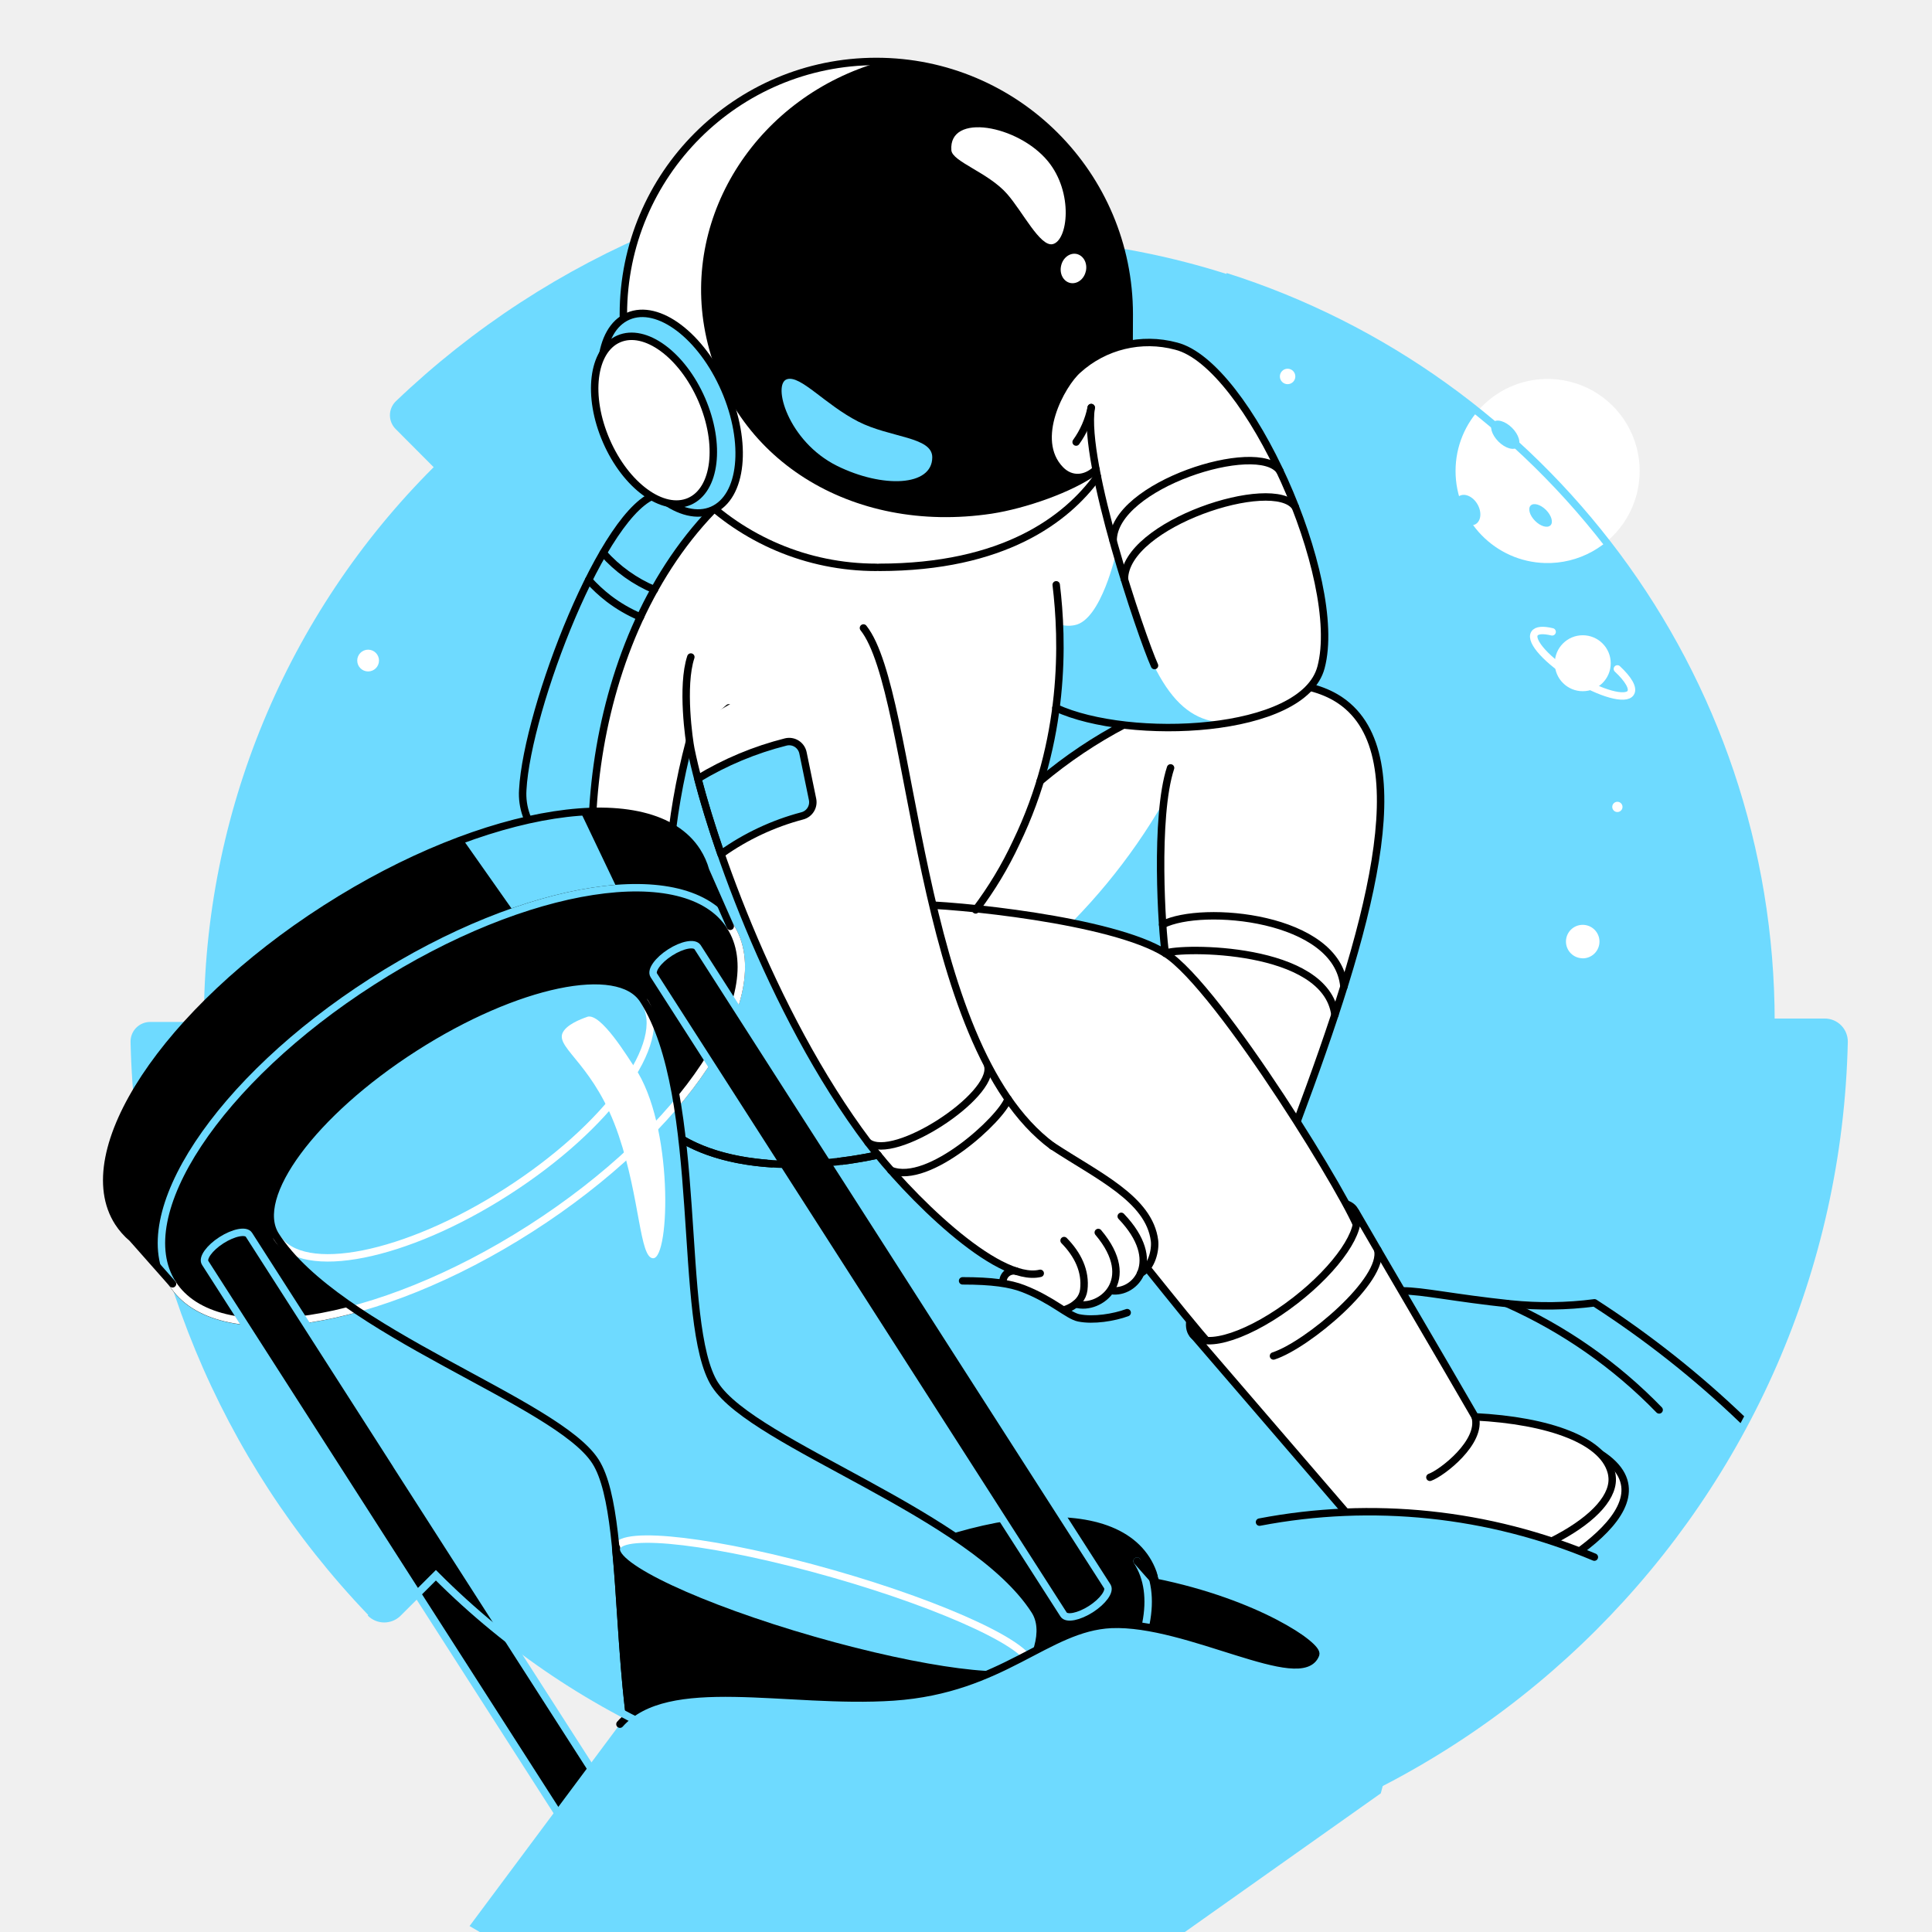
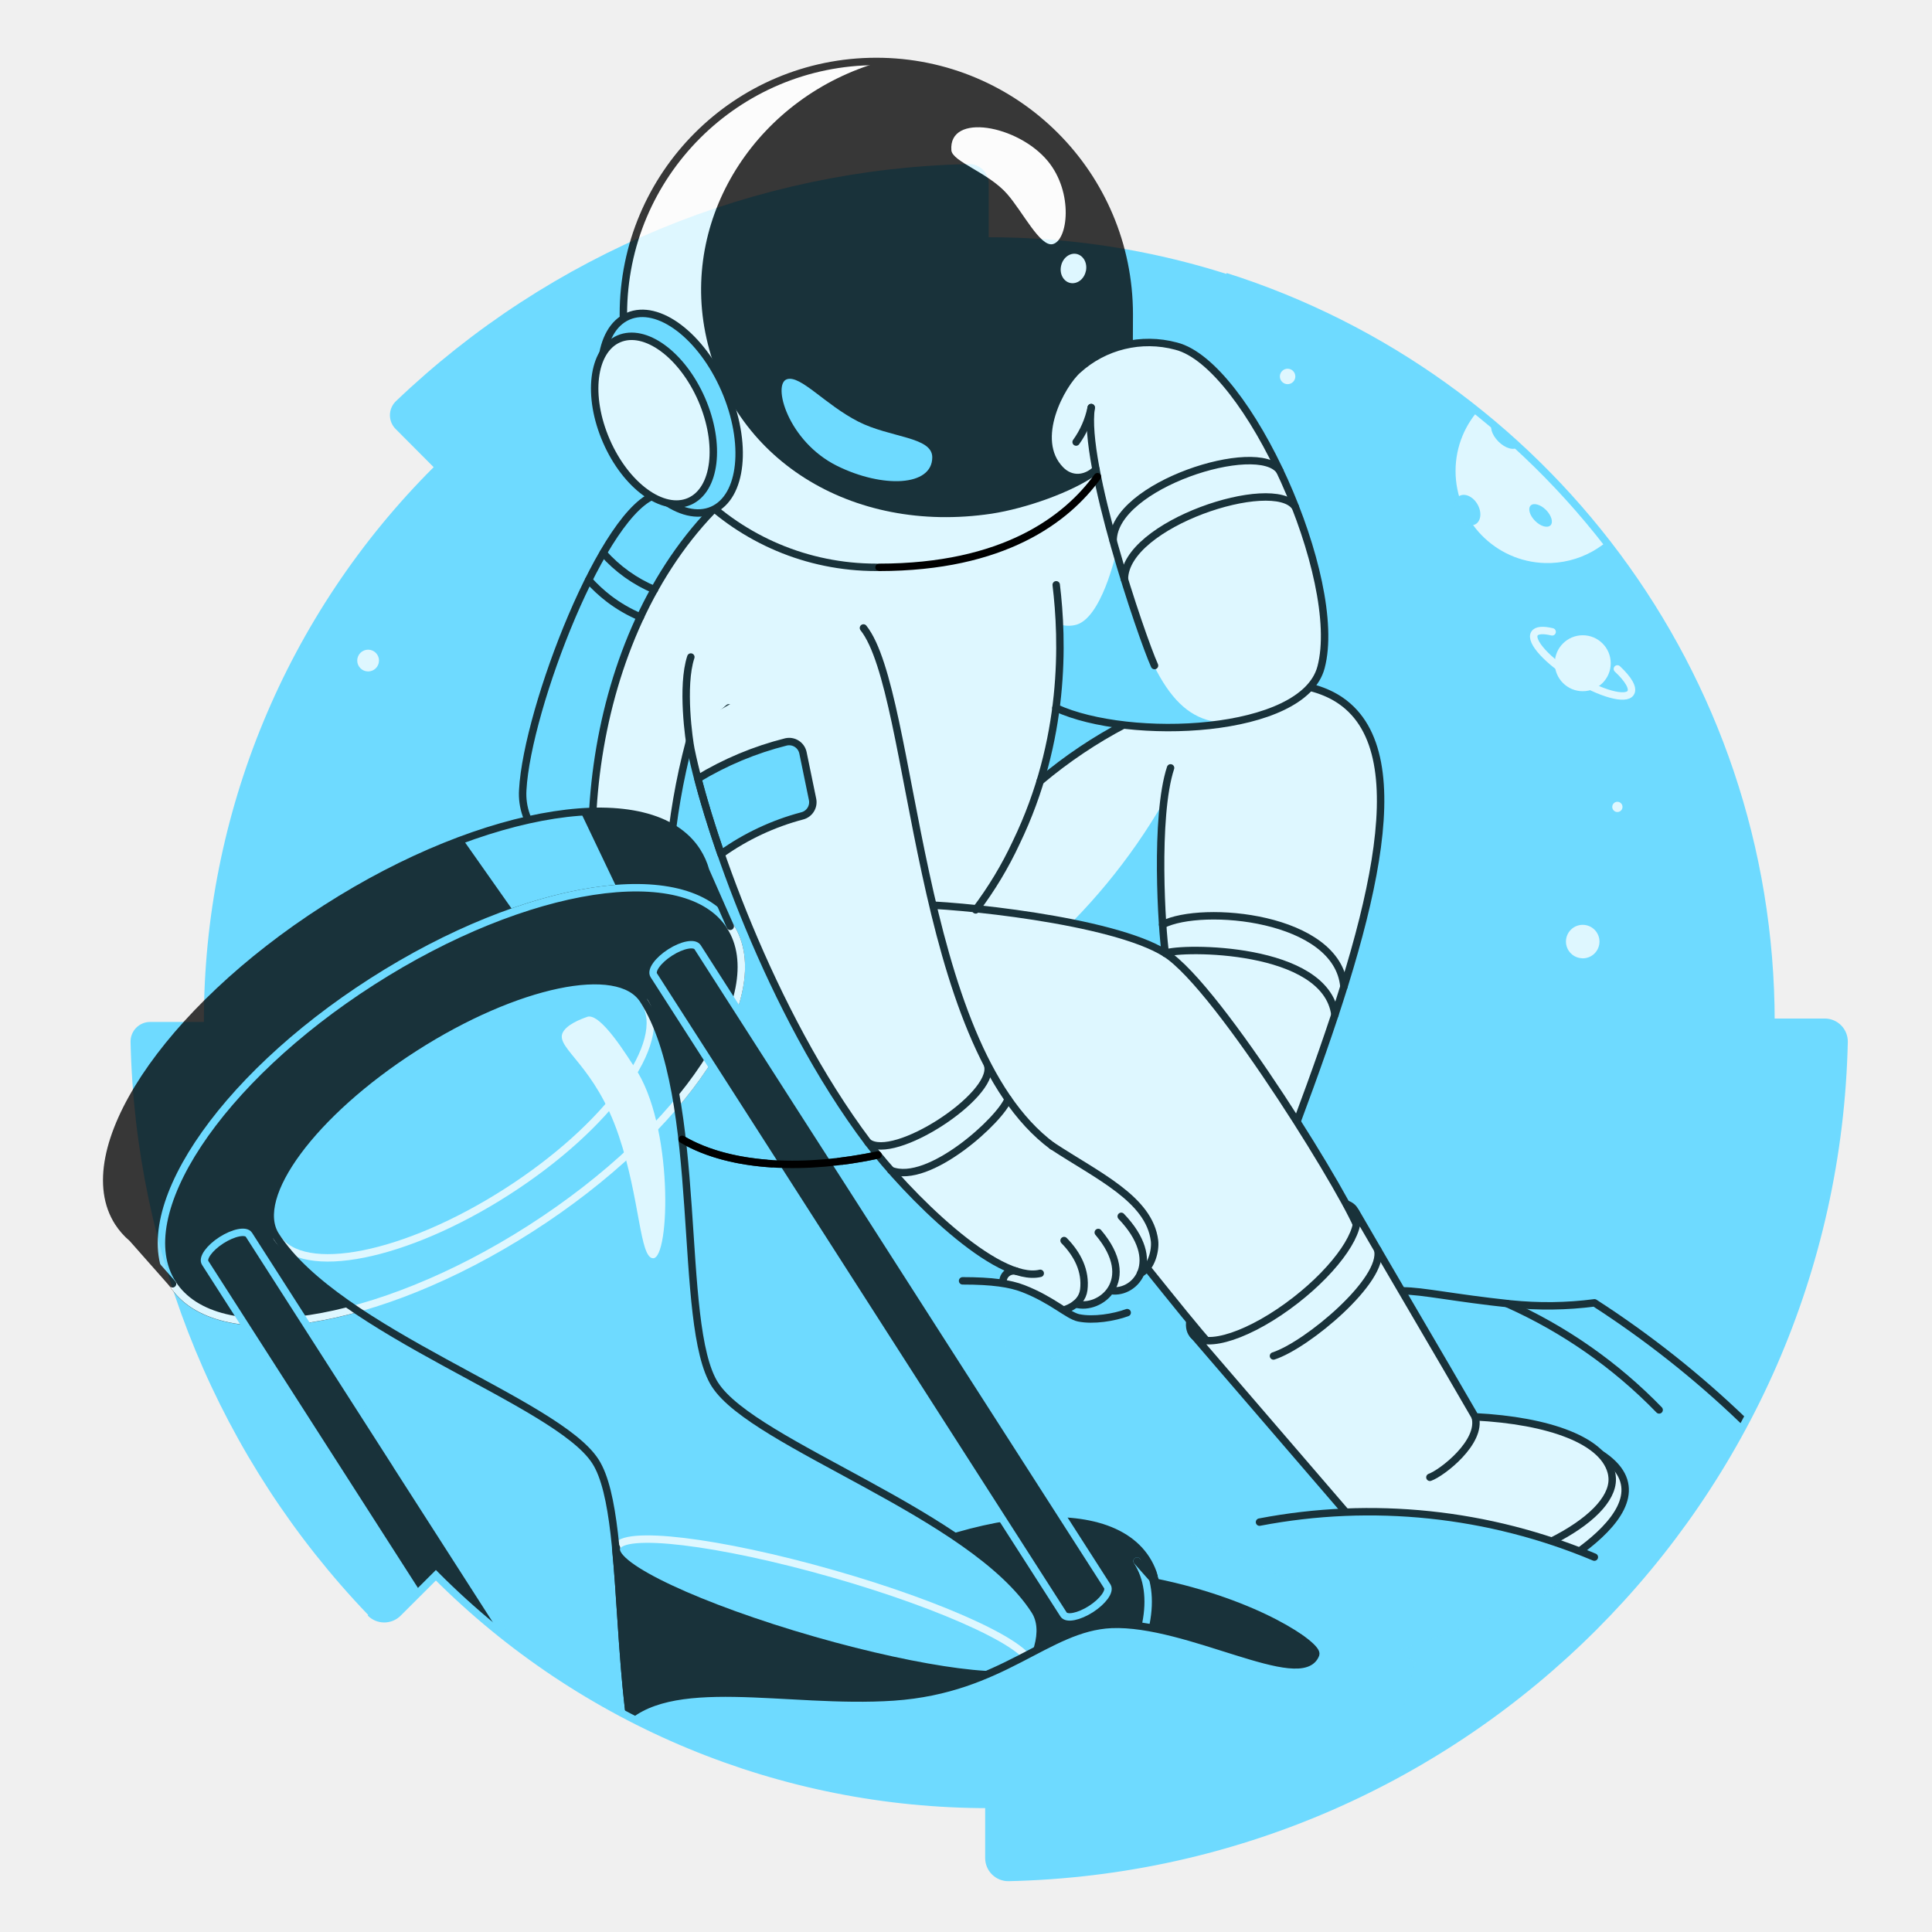
<svg xmlns="http://www.w3.org/2000/svg" width="260" height="260" viewBox="0 0 260 260" fill="none">
  <path d="M58.36 212.2a105.26 105.26 0 0 0 74.67 30.93v7.25a2.61 2.61 0 0 0 2.68 2.62c61.67-1.4 111.41-51.13 112.8-112.81a2.62 2.62 0 0 0-2.62-2.66h-7.24c0-58.32-47.28-105.6-105.6-105.6V24.7a2.64 2.64 0 0 0-2.68-2.62c-28.8.63-56.3 12.02-77.11 31.93a2.62 2.62 0 0 0 0 3.74l5.1 5.12a105.28 105.28 0 0 0-30.92 74.66H20.2a2.63 2.63 0 0 0-2.63 2.66c.63 28.79 12.02 56.3 31.94 77.1a2.6 2.6 0 0 0 3.73 0l5.11-5.08Z" fill="#6EDAFF" />
-   <mask maskUnits="userSpaceOnUse" x="12" y="7" width="237" height="246">
+   <mask id="a" maskUnits="userSpaceOnUse" x="12" y="7" width="237" height="246">
    <path d="M58.36 212.2a105.26 105.26 0 0 0 74.66 30.93v7.25a2.64 2.64 0 0 0 1.66 2.44c.33.13.68.19 1.03.18 61.67-1.4 111.41-51.13 112.8-112.81a2.62 2.62 0 0 0-2.62-2.66h-7.24c0-45.4-28.65-84.1-68.86-99.03-11.44-4.25-9.3-17.43-22.22-17.43L135.35 10.5S122 6.07 112.57 7.18C83.77 7.8 74.07 34.1 53.26 54a2.61 2.61 0 0 0 0 3.74l5.1 5.12a105.28 105.28 0 0 0-22.9 34.24c-5.32 12.81-9.59 22.88-9.57 36.75l-5.68 3.67a2.63 2.63 0 0 0-2.44 1.64c-.13.33-5.78 11-5.77 11.36.63 28.79 17.6 45.96 37.52 66.76a2.6 2.6 0 0 0 3.73 0l5.11-5.08Z" fill="#6ED9FF" />
  </mask>
  <g mask="url(#a)">
    <path d="M110.33 200.58c.7-1.39 20.36 8.9 20.96 11.42.22.9-.71 1.75-1.43 2.44-1 .99-8.25-4.44-13.62-8.7-3.44-2.75-6.12-4.73-5.9-5.16Z" fill="#fff" />
    <path d="m114.39 231.32 27.23-19.22 13.77.81 7.34-.8 11.6 4.32 6.53 5.28-2.6 7.75-15.53 1.86h-48.34Z" fill="#000" />
    <path d="M88.51 66.51c-7.2 1.76-17.57 28.88-18.16 39.78a8.57 8.57 0 0 0 .48 3.44c1.72 4.62 6.88 9.5 9.12 10.28L92.68 85.3l9.46-19.7-13.63.91Z" stroke="#000" stroke-linecap="round" stroke-linejoin="round" />
    <path d="m104.27 67.65-8.39 1.04c-21.18 21.98-20.06 64.09-5.67 77 2.45 2.19 11.04 10.32 28.65 8.8l11.9-31.32a60.76 60.76 0 0 0 10.56-23.29 61.75 61.75 0 0 0-2.81-34.86l-34.24 2.63Z" fill="#fff" />
    <path d="M121.29 154.67c1.04-2.73-.35-5.66.69-8.39l-23.9-51.02-5.3 4.56a90.28 90.28 0 0 0-2.69 15.6c-1.05 12.96-4.57 26.16-2.05 34.9 6.75 7.44 21.15 7.63 33.25 4.35Z" fill="#6EDAFF" stroke="#000" stroke-linecap="round" stroke-linejoin="round" />
    <path d="M138.1 106.43c14.5-12.22 34.44-17.6 42.35-12.12 10.66 7.38 3.64 31.08-5.91 56.64l-18.36-5.72-31.24-18.26 13.15-20.54Z" fill="#fff" />
    <path d="M139.99 105.12c14.5-12.22 32.55-16.3 40.46-10.81 10.66 7.38 3.64 31.08-5.91 56.65" stroke="#000" stroke-linecap="round" stroke-linejoin="round" />
    <path d="M156.6 107.9a80.82 80.82 0 0 1-16.98 20.57l17.2-.2a62.21 62.21 0 0 1-.22-20.37Z" fill="#6EDAFF" />
    <path d="M174.31 174.95c6-4.66 9.51-10.15 7.87-12.26-1.64-2.11-7.83-.04-13.81 4.62-5.99 4.66-9.51 10.15-7.87 12.26 1.65 2.1 7.83.04 13.81-4.62Z" fill="#000" stroke="#000" stroke-linecap="round" stroke-linejoin="round" />
    <path d="M122.7 121.71c5.8 0 26.95 2.09 34.12 6.57 7.25 4.53 25.6 34.6 26.1 37.54-.56 2.06-1.98 9.94-6.25 13.89-5.72 5.3-11.73 1.3-13.67 1.4-3.27-3.48-14.08-17.69-17.13-20.4-9.64-6.39-20.03-12.82-29.67-19.22l6.5-19.78ZM212.64 199.73l2.69-4.1c11.45 7.3-9.66 17.5-12.15 18.43l-13.97-1.15 23.43-13.18Z" fill="#fff" stroke="#000" stroke-linecap="round" stroke-linejoin="round" />
    <path d="M216.93 198.53c-.8-4.68-8.56-7.36-18.41-7.86-4.96-8.59-11.06-18.9-16.06-27.55.99 2.35-2.46 7.47-8.1 11.86-5.98 4.66-12.17 6.73-13.81 4.62l28.67 33.31c16.72-2.08 28.6-8.99 27.7-14.38Z" fill="#fff" stroke="#000" stroke-linecap="round" stroke-linejoin="round" />
    <path d="M192.43 198.81c1.6-.56 7.04-4.74 6.09-8.14M171.38 182.48c4.55-1.47 15.03-10.28 14.02-14.3M157.53 103.34c-2.16 6.58-1.17 21.94-.7 24.94" stroke="#000" stroke-linecap="round" stroke-linejoin="round" />
    <path d="M180.86 132.78c-.85-9.44-19.08-11.07-24.4-8.35" stroke="#000" stroke-linecap="round" stroke-linejoin="round" />
    <path d="M179.65 136.56c-1.23-9.25-20.74-9.14-22.83-8.27" stroke="#000" stroke-linecap="round" stroke-linejoin="round" />
    <path d="M169.5 204.84a78.32 78.32 0 0 1 45.06 4.71l-8.15 6.2-23.49 8.2-13.42-19.1Z" fill="#6EDAFF" />
    <path d="M169.5 204.84a78.32 78.32 0 0 1 45.06 4.71" stroke="#000" stroke-linecap="round" stroke-linejoin="round" />
    <path d="M116.2 84.51c6.96 8.76 6.42 51.48 23.42 68.33l-1.74 18.32c-26.72-9.57-44-61.26-45.37-73.12" fill="#fff" />
    <path d="m97.03 114.92.09-.05a33.5 33.5 0 0 1 10.83-5.07 1.9 1.9 0 0 0 1.4-2.23l-1.29-6.26a1.9 1.9 0 0 0-2.31-1.46 43.17 43.17 0 0 0-11.83 4.94c.76 2.92 1.8 6.36 3.1 10.13Z" fill="#6EDAFF" stroke="#000" stroke-linecap="round" stroke-linejoin="round" />
    <path d="M153.5 171.36c1.5-.84 2.02-3.13 1.87-4.39-.7-5.63-7.65-8.73-13.75-12.75l-6.65-1.18-2.5 8.1 4.32 9.92a1.43 1.43 0 0 0-1.17.2 1.45 1.45 0 0 0-.62 1.02c-.2 5.33 10.32 5.76 10.86 1.28.3-2.52-.82-4.76-2.65-6.62" fill="#fff" />
    <path d="M147.8 165.86c3.43 4.05 2.87 7.25 1.17 8.85a3.96 3.96 0 0 1-4.55.52l-.84-.45-3.58-9.93" fill="#fff" />
    <path d="M150.89 163.69c5.78 6.04 1.88 10.47-1.34 10l1.34-10Z" fill="#fff" />
    <path d="M141.62 154.22c6.1 4.02 13.05 7.13 13.75 12.75.15 1.27-.37 3.55-1.87 4.39M136.78 171.07a1.47 1.47 0 0 0-1.17.21 1.45 1.45 0 0 0-.62 1.01c-.2 5.34 10.32 5.76 10.86 1.28.3-2.52-.82-4.75-2.65-6.62" stroke="#000" stroke-linecap="round" stroke-linejoin="round" />
    <path d="M147.8 165.86c5.49 6.48.22 10.57-3.04 9.62" stroke="#000" stroke-linecap="round" stroke-linejoin="round" />
    <path d="M150.89 163.69c5.78 6.04 1.88 10.47-1.34 10M132.94 143.46c.9 4.06-12.66 12.89-16.12 10.28" stroke="#000" stroke-linecap="round" stroke-linejoin="round" />
    <path d="M139.99 171.36c-5.85 1.41-17.97-10.73-23.17-17.61-13.17-17.48-21.68-42.3-23.85-52.95-.22-1.07-1.3-8.45 0-12.38M116.2 84.51c6.96 8.76 6.85 55.95 25.42 69.72M95.88 68.69c-17.59 18.26-19.8 50.4-11.8 68.16M188.77 173.72c2.69 0 6.85.95 14.53 1.76 3.75.38 7.54.34 11.28-.15a132.9 132.9 0 0 1 19.94 15.77" stroke="#000" stroke-linecap="round" stroke-linejoin="round" />
    <path d="M223.28 189.74a65.81 65.81 0 0 0-20.46-14.3" stroke="#000" stroke-linecap="round" stroke-linejoin="round" />
    <path d="M207.92 75.77a12.39 12.39 0 1 0 0-24.77 12.39 12.39 0 0 0 0 24.77ZM213 93.02a3.76 3.76 0 1 0 0-7.53 3.76 3.76 0 0 0 0 7.53Z" fill="#fff" />
    <path d="M217.66 90.02c1.46 1.36 2.2 2.59 1.79 3.22-.63 1.04-4.05.1-7.63-2.11-3.57-2.2-5.96-4.83-5.32-5.86.29-.48 1.17-.53 2.38-.24" stroke="#fff" stroke-linecap="round" stroke-linejoin="round" />
    <path d="M213 128.47a1.75 1.75 0 1 0-.01-3.51 1.75 1.75 0 0 0 0 3.5Z" fill="#fff" stroke="#fff" stroke-linecap="round" stroke-linejoin="round" />
    <path d="M119.89 157.5c5.12 2.07 14.91-7 15.77-9.6" stroke="#000" stroke-linecap="round" stroke-linejoin="round" />
    <path d="M151.97 42.3c0 10.36-.19 19.1-7.48 25.34-5.95 5.1-18.1 8.7-26.55 8.7a34.04 34.04 0 1 1 34.03-34.03Z" fill="#fff" />
    <path d="M117.94 76.35a34.04 34.04 0 1 1 34.03-34.03c0 2.4 0 4.72-.11 6.93" stroke="#000" stroke-linecap="round" stroke-linejoin="round" />
    <path d="M151.97 42.3A34.03 34.03 0 0 0 118.53 8.3c-16.33 4.63-26.77 20.37-23.62 36.43 3.33 16.98 19.63 27.22 38.53 24.4 4.58-.7 10.9-2.9 14.18-5.3 6.01-6.15 4.35-12.24 4.35-21.51Z" fill="#000" />
    <path d="M128.03 20.22c.12 1.54 5 3 7.52 5.9 2.08 2.38 4.41 7.09 6.1 6.74 2.07-.45 2.86-6.94-.64-11.18-4-4.85-13.37-6.56-12.98-1.46Z" fill="#fff" />
    <path d="M105.92 51.03c1.83-.56 5.09 3.4 9.57 5.7 4.3 2.2 9.97 2.03 9.97 4.81 0 3.95-6.7 4.17-12.8 1.16-6.65-3.3-8.77-11.06-6.74-11.67Z" fill="#6EDAFF" />
    <path d="M95.86 68.65c4.06-1.77 4.81-9.04 1.68-16.24-3.13-7.2-8.96-11.62-13.02-9.85-4.06 1.76-4.8 9.03-1.68 16.24 3.13 7.2 8.96 11.61 13.02 9.85Z" fill="#6EDAFF" stroke="#000" stroke-linecap="round" stroke-linejoin="round" />
    <path d="M92.77 67.48c3.54-1.54 4.28-7.68 1.66-13.72-2.63-6.04-7.63-9.69-11.17-8.15-3.54 1.54-4.29 7.69-1.66 13.73 2.62 6.03 7.62 9.68 11.17 8.14Z" fill="#fff" stroke="#000" stroke-linecap="round" stroke-linejoin="round" />
    <path d="M148.43 54.96c2.81 6.88-2.61 11.47-5.73 8.26-3.96-4.08.17-11.53 2.35-13.44a14.18 14.18 0 0 1 13.23-3.2c9.68 2.45 22.64 31.41 19.5 43.22-2.37 9.02-25.8 10.02-35.68 5.46l-6.44-7.87 4.12-16.62 7.9-6.6" fill="#fff" />
    <path d="M165.22 97.28c-6.55-.07-10.58-5.25-15.01-22.95 0 0-1.99 9.15-5.6 9.8-.68.14-1.38.1-2.04-.12.11 2.1.11 4.2 0 6.3a71.9 71.9 0 0 1-.45 4.95c5.48 2.54 15.18 3.35 23.1 2.02Z" fill="#6EDAFF" />
    <path d="M155.37 89.57c-1.76-3.91-9.7-27.26-8.52-34.72" stroke="#000" stroke-linecap="round" stroke-linejoin="round" />
    <path d="M149.8 72.76c0-7.47 19.52-13.63 22.44-9.38" stroke="#000" stroke-linecap="round" stroke-linejoin="round" />
    <path d="M151.32 77.96c0-7.47 20.09-13.99 23-9.73" stroke="#000" stroke-linecap="round" stroke-linejoin="round" />
    <path d="M147.5 63.18c-1.4 1.34-3.35 1.53-4.8.04-3.96-4.08.17-11.53 2.35-13.44a14.18 14.18 0 0 1 13.23-3.2c9.68 2.45 22.64 31.41 19.5 43.22-2.37 9.02-25.8 10.02-35.68 5.46" stroke="#000" stroke-linecap="round" stroke-linejoin="round" />
    <path d="M142.14 78.7c.9 7.45 1.32 20.82-5.39 34.7a49.97 49.97 0 0 1-5.45 9.05" stroke="#000" stroke-linecap="round" stroke-linejoin="round" />
    <path d="M204.23 60.17c.51-.51.18-1.67-.74-2.59-.92-.92-2.08-1.25-2.59-.74-.5.5-.17 1.66.75 2.58.92.92 2.08 1.25 2.58.75ZM208.66 70.7c.4-.4.13-1.33-.6-2.07-.74-.74-1.66-1-2.07-.6-.4.41-.14 1.34.6 2.07.73.74 1.66 1 2.06.6ZM198.58 70.54c.74-.43.86-1.63.25-2.68-.6-1.04-1.7-1.54-2.44-1.11-.74.42-.86 1.62-.25 2.67.6 1.05 1.7 1.55 2.44 1.12Z" fill="#6EDAFF" />
    <path d="M158.45 216.21a9.58 9.58 0 0 1 1.88 2.13c6.1 9.53-6.38 28.44-27.89 42.23-21.51 13.78-43.9 17.24-50 7.7-.52-.8-.9-1.67-1.16-2.6l-3.31-7.48 4.55-2.92c3.78-9.27 13.9-20.3 27.8-29.21 13.9-8.9 28.16-13.5 38.16-13.07l4.54-2.91 5.43 6.13Z" fill="#000" />
    <path d="M127.48 250.48c20.68-13.3 32.67-31.5 26.78-40.66-5.88-9.16-27.42-5.8-48.1 7.49-20.68 13.3-32.67 31.5-26.78 40.66 5.89 9.16 27.42 5.8 48.1-7.49Z" fill="#000" stroke="#000" stroke-linecap="round" stroke-linejoin="round" />
    <path d="M77.97 258.19c5.89 9.18 27.46 5.85 48.18-7.43 20.72-13.29 32.76-31.5 26.87-40.67" stroke="#6EDAFF" stroke-linecap="round" stroke-linejoin="round" />
    <path d="m153.02 210.08 5.43 6.13a9.58 9.58 0 0 1 1.88 2.13c6.1 9.53-6.38 28.44-27.89 42.23-21.51 13.78-43.9 17.24-50 7.7-.52-.8-.9-1.67-1.16-2.6l-3.31-7.48" stroke="#000" stroke-linecap="round" stroke-linejoin="round" />
    <path d="M94.96 117.17a9.62 9.62 0 0 0-1.16-2.6c-6.1-9.53-28.5-6.08-50 7.71-21.51 13.79-34 32.7-27.89 42.22.52.8 1.15 1.52 1.88 2.13l5.43 6.14 4.54-2.92c10 .45 24.27-4.16 38.16-13.06 13.89-8.91 24.01-19.94 27.8-29.21l4.55-2.92-3.31-7.5Z" fill="#000" />
    <path d="M78.15 109.3c-4.71.32-10.12 1.57-15.84 3.68l8.02 11.4 13.75-2.65" fill="#6EDAFF" />
    <path d="M71.4 165.34c20.72-13.29 32.75-31.5 26.87-40.68-5.89-9.18-27.46-5.86-48.19 7.43-20.72 13.28-32.75 31.5-26.87 40.68 5.89 9.18 27.46 5.85 48.18-7.44Z" fill="#000" stroke="#000" stroke-linecap="round" stroke-linejoin="round" />
    <path d="M23.22 172.75c-5.89-9.17 6.14-27.39 26.87-40.66 20.72-13.28 42.3-16.62 48.18-7.44" stroke="#6EDAFF" stroke-linecap="round" stroke-linejoin="round" />
    <path d="M96.23 186.36c-5.2-8.1-1.3-38.76-9.66-51.8-3.33-5.2-17.11-2.32-30.78 6.44-13.66 8.75-22.03 20.07-18.69 25.28 8.36 13.03 37.84 22.3 43.03 30.39 5.2 8.1 1.3 38.76 9.65 51.79 3.34 5.2 17.12 2.33 30.78-6.43 13.66-8.75 22.03-20.08 18.7-25.28-8.36-13.04-37.84-22.3-43.03-30.4Z" fill="#6EDAFF" />
    <path d="M98.27 124.66c5.89 9.18-6.15 27.4-26.87 40.67-20.72 13.27-42.3 16.6-48.18 7.42" stroke="#fff" stroke-linecap="round" stroke-linejoin="round" />
    <path d="M86.75 134.83c3.42 5.37-4.87 16.8-18.53 25.55-13.66 8.76-27.51 11.52-30.95 6.17" stroke="#fff" stroke-linecap="round" stroke-linejoin="round" />
    <path d="m98.27 124.66-3.31-7.5a9.62 9.62 0 0 0-1.16-2.6c-6.1-9.52-28.5-6.07-50 7.72-21.51 13.79-34 32.7-27.89 42.22.52.8 1.15 1.52 1.88 2.13l5.43 6.14" stroke="#000" stroke-linecap="round" stroke-linejoin="round" />
    <path d="M82.96 208.3c.71-2.48 13.75-.9 29.13 3.49 15.38 4.39 27.26 9.98 26.56 12.46" stroke="#fff" stroke-linecap="round" stroke-linejoin="round" />
    <path d="M109.53 220.75c-15.38-4.41-27.27-9.98-26.57-12.46l-.1.06c1.24 12.65.98 30.84 6.92 40.11 3.34 5.21 17.12 2.33 30.78-6.42 8.66-5.56 15.2-12.13 17.95-17.54-1.58 2.1-14.2.48-28.98-3.75ZM138.65 224.24v0Z" fill="#000" stroke="#000" stroke-linecap="round" stroke-linejoin="round" />
    <path d="M79.02 136.84c1.83-.62 5.53 5.55 6.38 6.79 5.26 7.75 4.78 25.7 2.5 25.7-1.83 0-1.75-8-4.63-16.5-3.16-9.39-8.32-11.65-7.6-13.73.44-1.16 2.41-1.93 3.35-2.25Z" fill="#fff" />
    <path d="m53.36 197.17-19.86-31c-.41-.64-2.07-.31-3.7.73-1.62 1.04-2.6 2.41-2.19 3.05l52.68 82.18 2.17 3.39c.41.64 2.07.32 3.7-.72 1.62-1.04 2.6-2.4 2.19-3.06l-35-54.57Z" fill="#000" stroke="#6EDAFF" stroke-linecap="round" stroke-linejoin="round" />
    <path d="M96.23 186.36c-5.2-8.1-1.3-38.76-9.66-51.8-3.33-5.2-17.11-2.32-30.78 6.44-13.66 8.75-22.03 20.07-18.69 25.28 8.36 13.03 37.84 22.3 43.03 30.39 5.2 8.1 1.3 38.76 9.65 51.79 3.34 5.2 17.12 2.33 30.78-6.43 13.66-8.75 22.03-20.08 18.7-25.28-8.36-13.04-37.84-22.3-43.03-30.4v0Z" stroke="#000" stroke-linecap="round" stroke-linejoin="round" />
    <path d="m113.74 158.45-19.86-30.98c-.42-.65-2.07-.33-3.7.71-1.62 1.04-2.6 2.41-2.2 3.06l52.97 82.63 2.18 3.4c.41.64 2.06.31 3.69-.73 1.62-1.05 2.6-2.4 2.2-3.05l-35.28-55.04Z" fill="#000" />
    <path d="m113.74 158.45-6.26-9.75-13.6-21.23c-.43-.65-2.08-.33-3.7.71s-2.61 2.41-2.2 3.06l12.99 20.25 39.98 62.38 2.18 3.4c.41.64 2.06.31 3.69-.73 1.62-1.05 2.6-2.4 2.2-3.05l-18.63-29.05-3.09-4.82-13.56-21.17h0Z" stroke="#6EDAFF" stroke-linecap="round" stroke-linejoin="round" />
    <path d="M155.8 210.63c-.14.74-.05 1.51.25 2.2 0 0 21.6 5.51 21.01 9.8-.7 5.17-17.26-4.46-27.5-4.02-8.65.39-14.55 8.75-29.31 9.76-14.37.97-30.42-3.54-36.82 3.66L63.19 259.2l27.04 15.78 63.46-10.9 32.13-22.74 4.64-17.61-14.71-10.03-18.9-8.86-1.05 5.79Z" fill="#6EDAFF" />
    <path d="M155.4 212.91c13.85 2.8 22.08 8.62 21.66 9.73-1.83 4.88-17.26-4.47-27.5-4.03-8.65.39-14.55 8.75-29.31 9.76-14.37.97-30.42-3.54-36.82 3.66" stroke="#000" stroke-linecap="round" stroke-linejoin="round" />
    <path d="M146.13 36.5c.24-1.07-.3-2.1-1.23-2.32-.92-.2-1.86.5-2.1 1.58-.25 1.07.3 2.11 1.22 2.32.92.2 1.87-.5 2.1-1.57Z" fill="#fff" />
    <path d="M81.18 74.43a19.15 19.15 0 0 0 6.89 4.93M79.22 78.06a20.6 20.6 0 0 0 2.7 2.5c1.31 1 2.74 1.83 4.26 2.47M144.82 59.49a12.04 12.04 0 0 0 2.03-4.64" stroke="#000" stroke-linecap="round" stroke-linejoin="round" />
    <path d="M129.54 172.37c4 0 6.39.36 8.15 1.04 3.93 1.52 6.04 3.65 7.47 3.94 1.98.41 4.76-.05 6.53-.7v4.1l-14.72 2.9" fill="#6EDAFF" />
    <path d="M129.54 172.37c4 0 6.39.36 8.15 1.04 3.93 1.52 6.04 3.65 7.47 3.94 1.98.41 4.76-.05 6.53-.7" stroke="#000" stroke-linecap="round" stroke-linejoin="round" />
    <path d="M49.54 90.36a1.46 1.46 0 1 0 0-2.93 1.46 1.46 0 0 0 0 2.93ZM173.28 51.7a1.04 1.04 0 1 0 0-2.08 1.04 1.04 0 0 0 0 2.08ZM217.66 109.28a.69.69 0 1 0 0-1.38.69.69 0 0 0 0 1.38Z" fill="#fff" />
  </g>
  <path d="M91.8 153.33c6.72 3.96 16.95 4.11 26.36 2.1M147.69 64.15c-4.16 5.74-12.64 12.2-29.39 12.2" stroke="#000" stroke-linecap="round" stroke-linejoin="round" />
  <path d="M49.84 217.06a2.62 2.62 0 0 0 3.71.03l5.11-5.1a104.9 104.9 0 0 0 74.42 30.84v7.22a2.61 2.61 0 0 0 2.65 2.61c61.46-1.38 111.05-50.94 112.44-112.44a2.6 2.6 0 0 0-2.61-2.65h-7.23c0-47.03-30.84-86.85-73.4-100.35" stroke="#6EDAFF" stroke-miterlimit="10" />
</svg>
